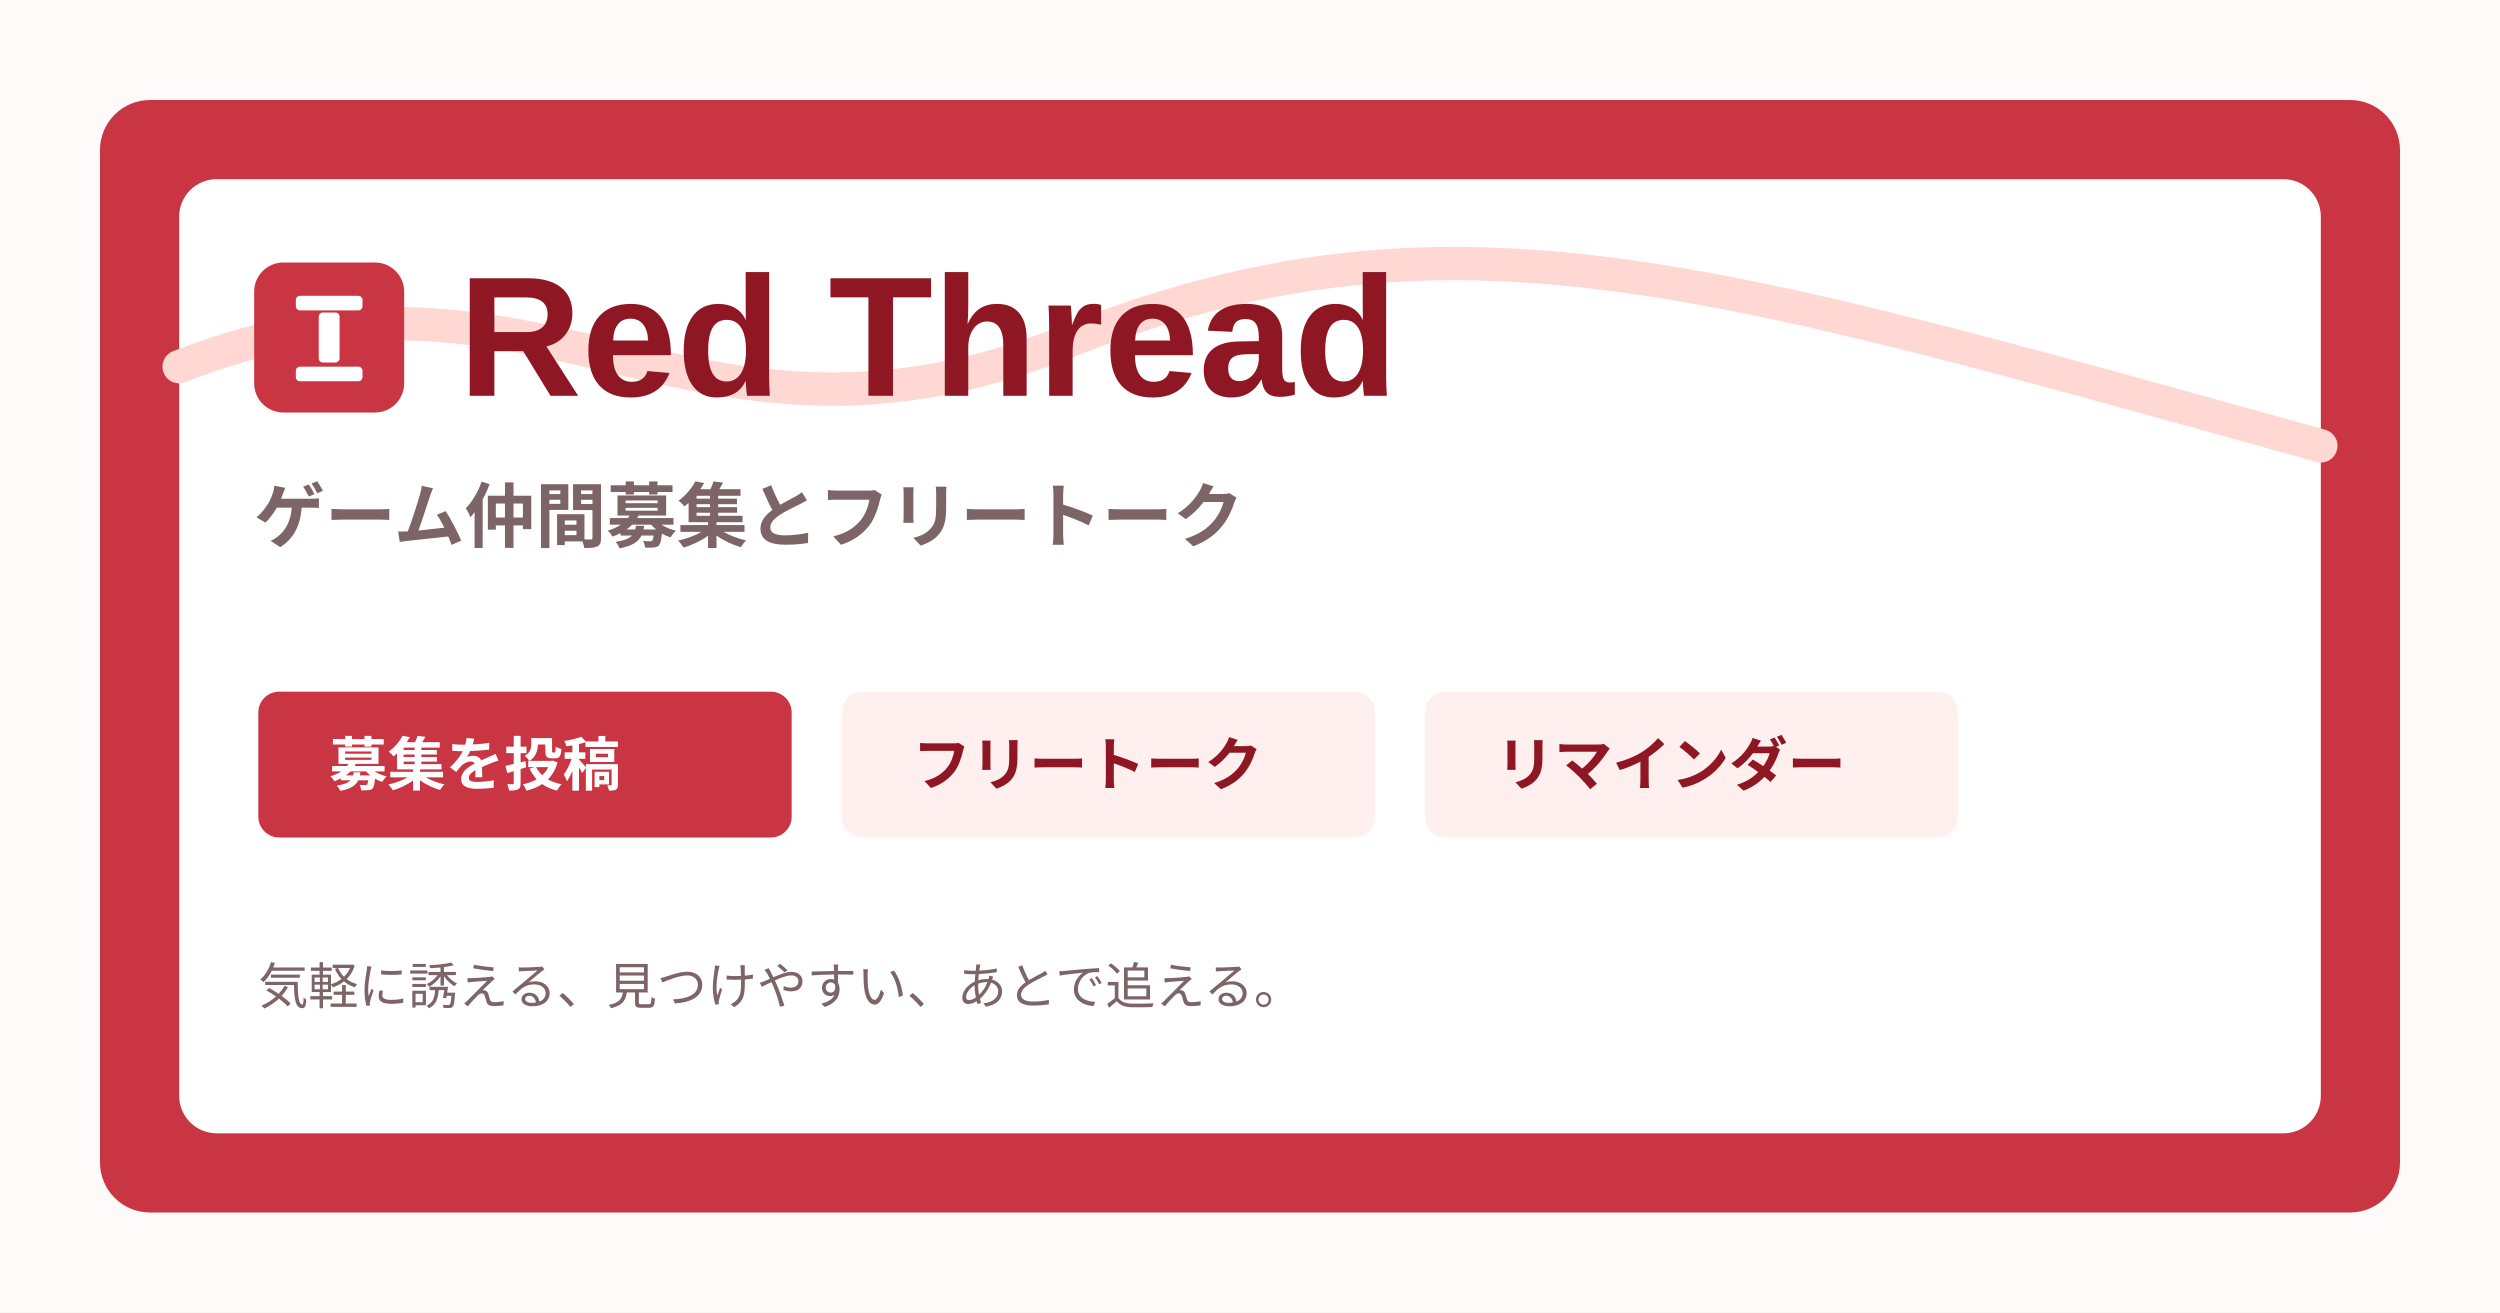
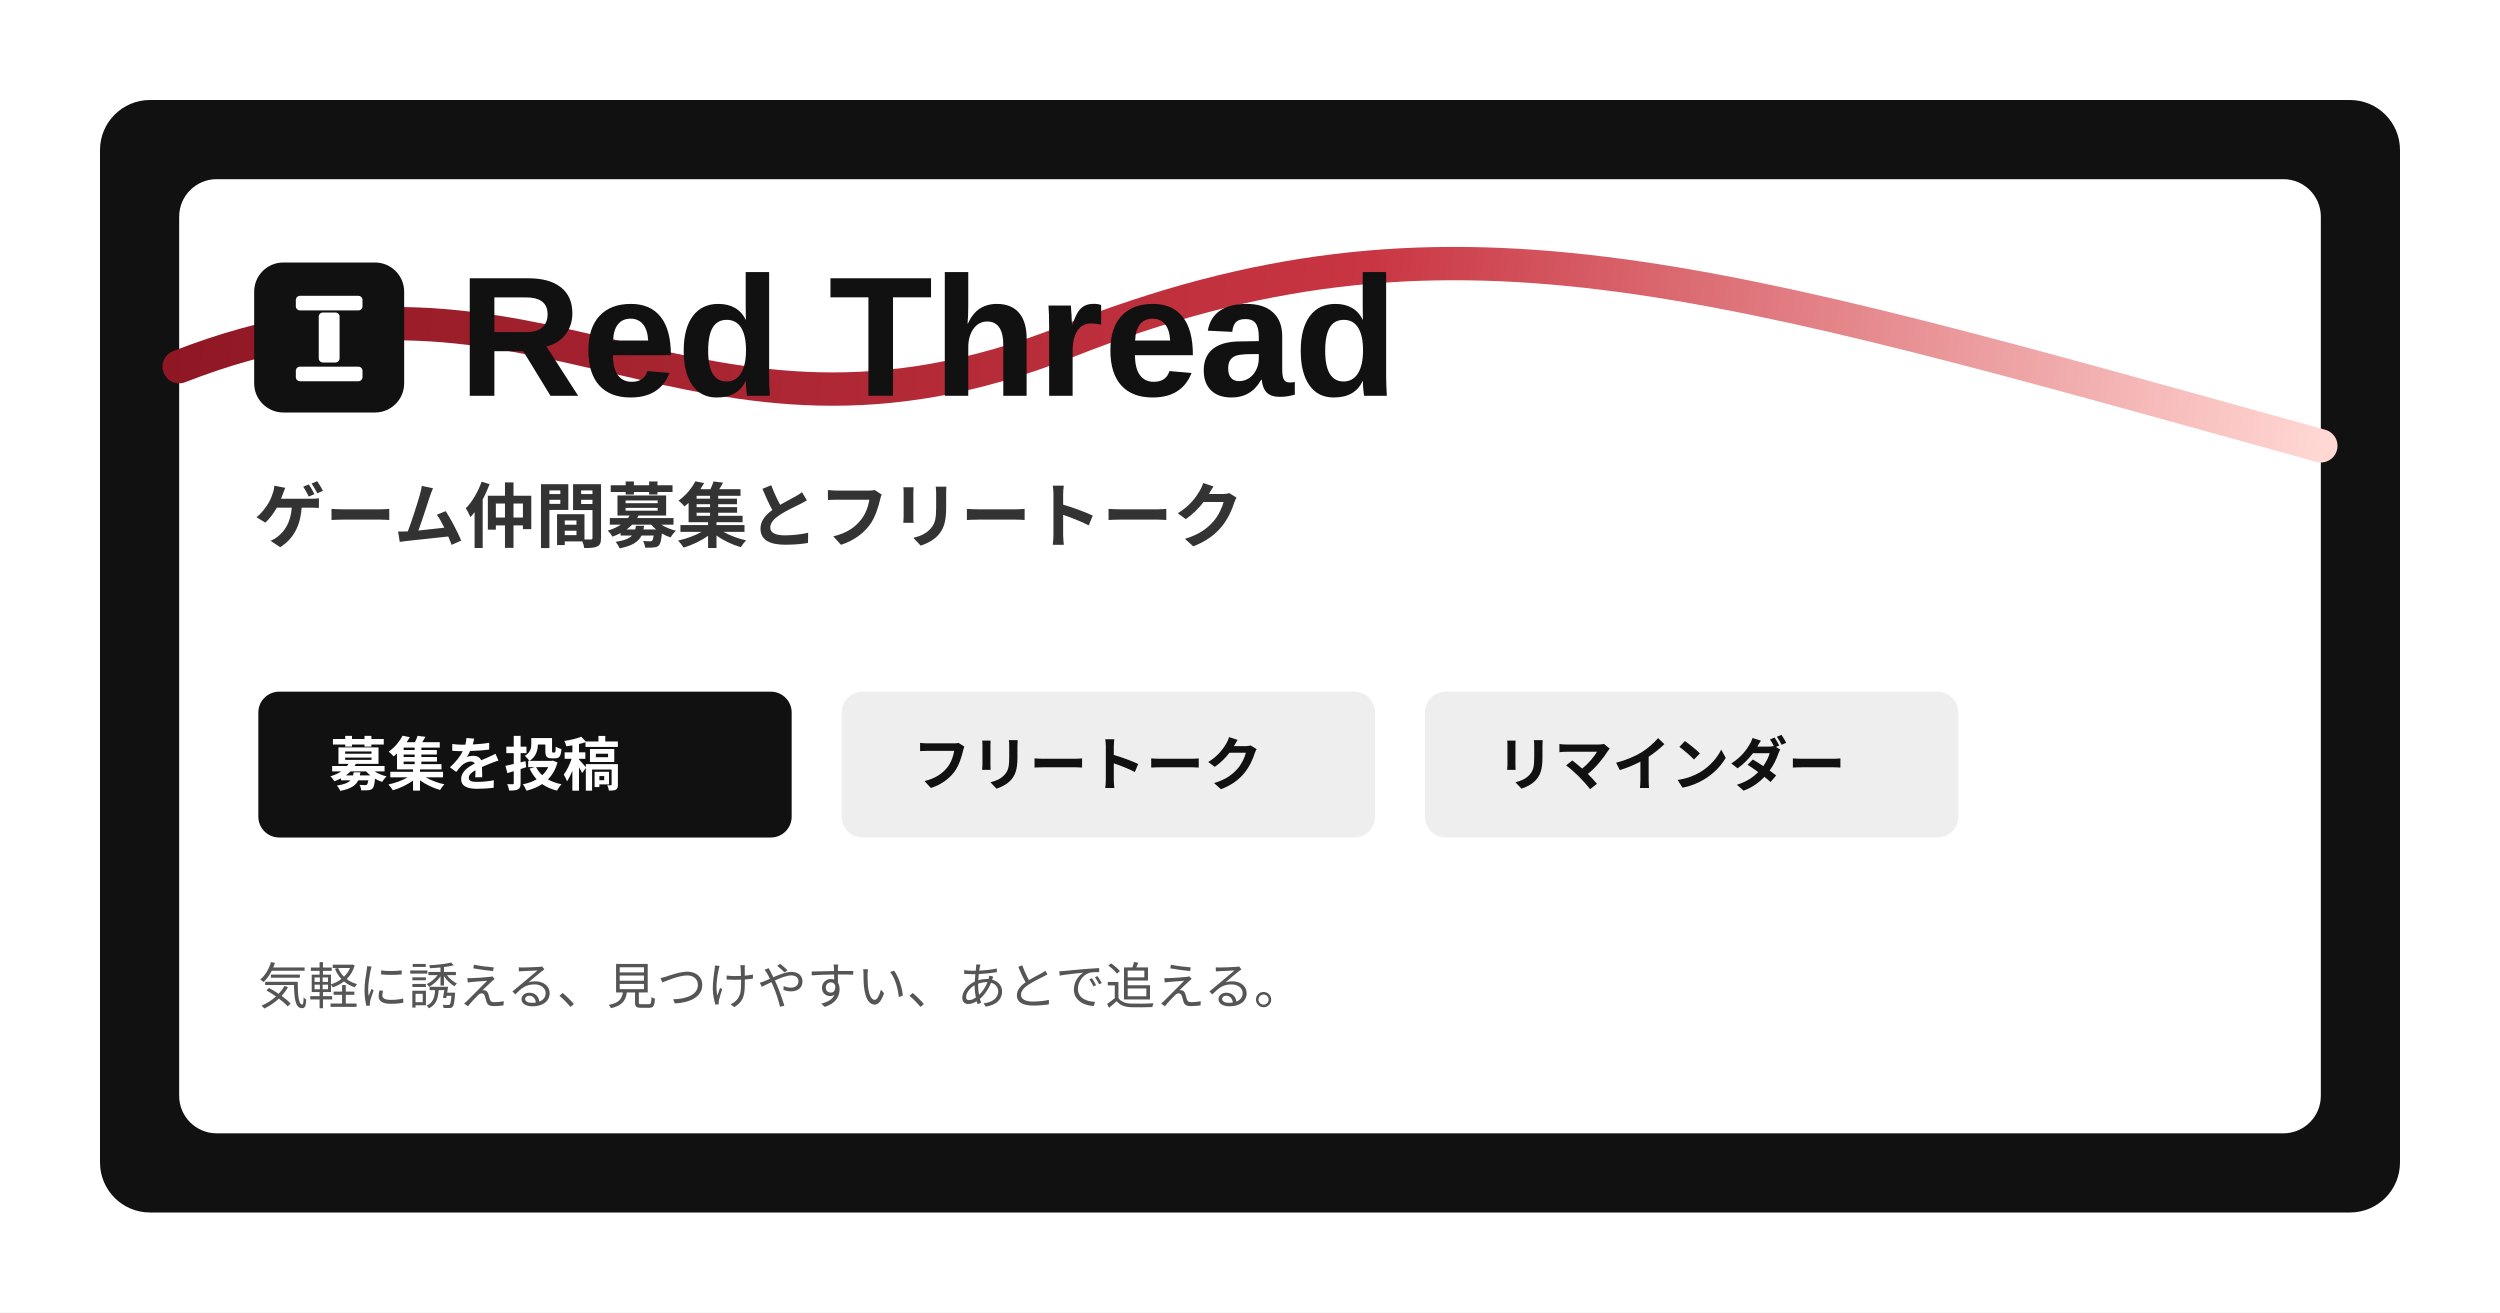
<svg xmlns="http://www.w3.org/2000/svg" width="1200" height="630" viewBox="0 0 1200 630" role="img" aria-labelledby="title desc">
-   <rect width="1200" height="630" fill="#fffafa" />
-   <rect x="48" y="48" width="1104" height="534" rx="24" fill="#c93542" />
+   <rect width="1200" height="630" fill="#ffffff" />
+   <rect x="48" y="48" width="1104" height="534" rx="24" fill="#111111" />
  <rect x="86" y="86" width="1028" height="458" rx="18" fill="#ffffff" />
-   <path d="M86 176 C260 108 330 236 512 164 S818 132 1114 214" fill="none" stroke="#ffd7d3" stroke-width="16" stroke-linecap="round" />
-   <rect x="122" y="126" width="72" height="72" rx="14" fill="#c93542" />
+   <path d="M86 176 C260 108 330 236 512 164 S818 132 1114 214" fill="none" stroke="url(#threadAccent)" stroke-width="16" stroke-linecap="round" />
+   <defs>
+     <linearGradient id="threadAccent" x1="86" y1="126" x2="1114" y2="214" gradientUnits="userSpaceOnUse">
+       <stop stop-color="#8f1724" />
+       <stop offset=".55" stop-color="#c93542" />
+       <stop offset="1" stop-color="#ffd7d3" />
+     </linearGradient>
+   </defs>
+   <rect x="122" y="126" width="72" height="72" rx="14" fill="#111111" />
  <rect x="142" y="142" width="32" height="7" rx="2" fill="#ffffff" />
  <rect x="153" y="150" width="10" height="24" rx="2" fill="#ffffff" />
  <rect x="142" y="176" width="32" height="7" rx="2" fill="#ffffff" />
-   <text x="220" y="190" fill="#8f1724" font-family="Segoe UI, Arial, sans-serif" font-size="82" font-weight="800">Red Thread</text>
-   <text x="122" y="260" fill="#7d6467" font-family="Segoe UI, Arial, sans-serif" font-size="34" font-weight="700">ゲーム仲間募集とフリートーク</text>
-   <g fill="#c93542" font-family="Segoe UI, Arial, sans-serif" font-size="28" font-weight="700">
-     <rect x="124" y="332" width="256" height="70" rx="10" fill="#c93542" />
+   <text x="220" y="190" fill="#111111" font-family="Segoe UI, Arial, sans-serif" font-size="82" font-weight="800">Red Thread</text>
+   <text x="122" y="260" fill="#333333" font-family="Segoe UI, Arial, sans-serif" font-size="34" font-weight="700">ゲーム仲間募集とフリートーク</text>
+   <g fill="#111111" font-family="Segoe UI, Arial, sans-serif" font-size="28" font-weight="700">
+     <rect x="124" y="332" width="256" height="70" rx="10" fill="#111111" />
    <text x="158" y="377" fill="#ffffff">募集を投稿</text>
-     <rect x="404" y="332" width="256" height="70" rx="10" fill="#fff0ef" />
-     <text x="438" y="377" fill="#8f1724">フリートーク</text>
-     <rect x="684" y="332" width="256" height="70" rx="10" fill="#fff0ef" />
-     <text x="718" y="377" fill="#8f1724">リマインダー</text>
+     <rect x="404" y="332" width="256" height="70" rx="10" fill="#eeeeee" />
+     <text x="438" y="377" fill="#111111">フリートーク</text>
+     <rect x="684" y="332" width="256" height="70" rx="10" fill="#eeeeee" />
+     <text x="718" y="377" fill="#111111">リマインダー</text>
  </g>
-   <text x="124" y="482" fill="#7d6467" font-family="Segoe UI, Arial, sans-serif" font-size="24">気軽に誘える、見つけやすい、あとで追える。</text>
+   <text x="124" y="482" fill="#555555" font-family="Segoe UI, Arial, sans-serif" font-size="24">気軽に誘える、見つけやすい、あとで追える。</text>
</svg>
